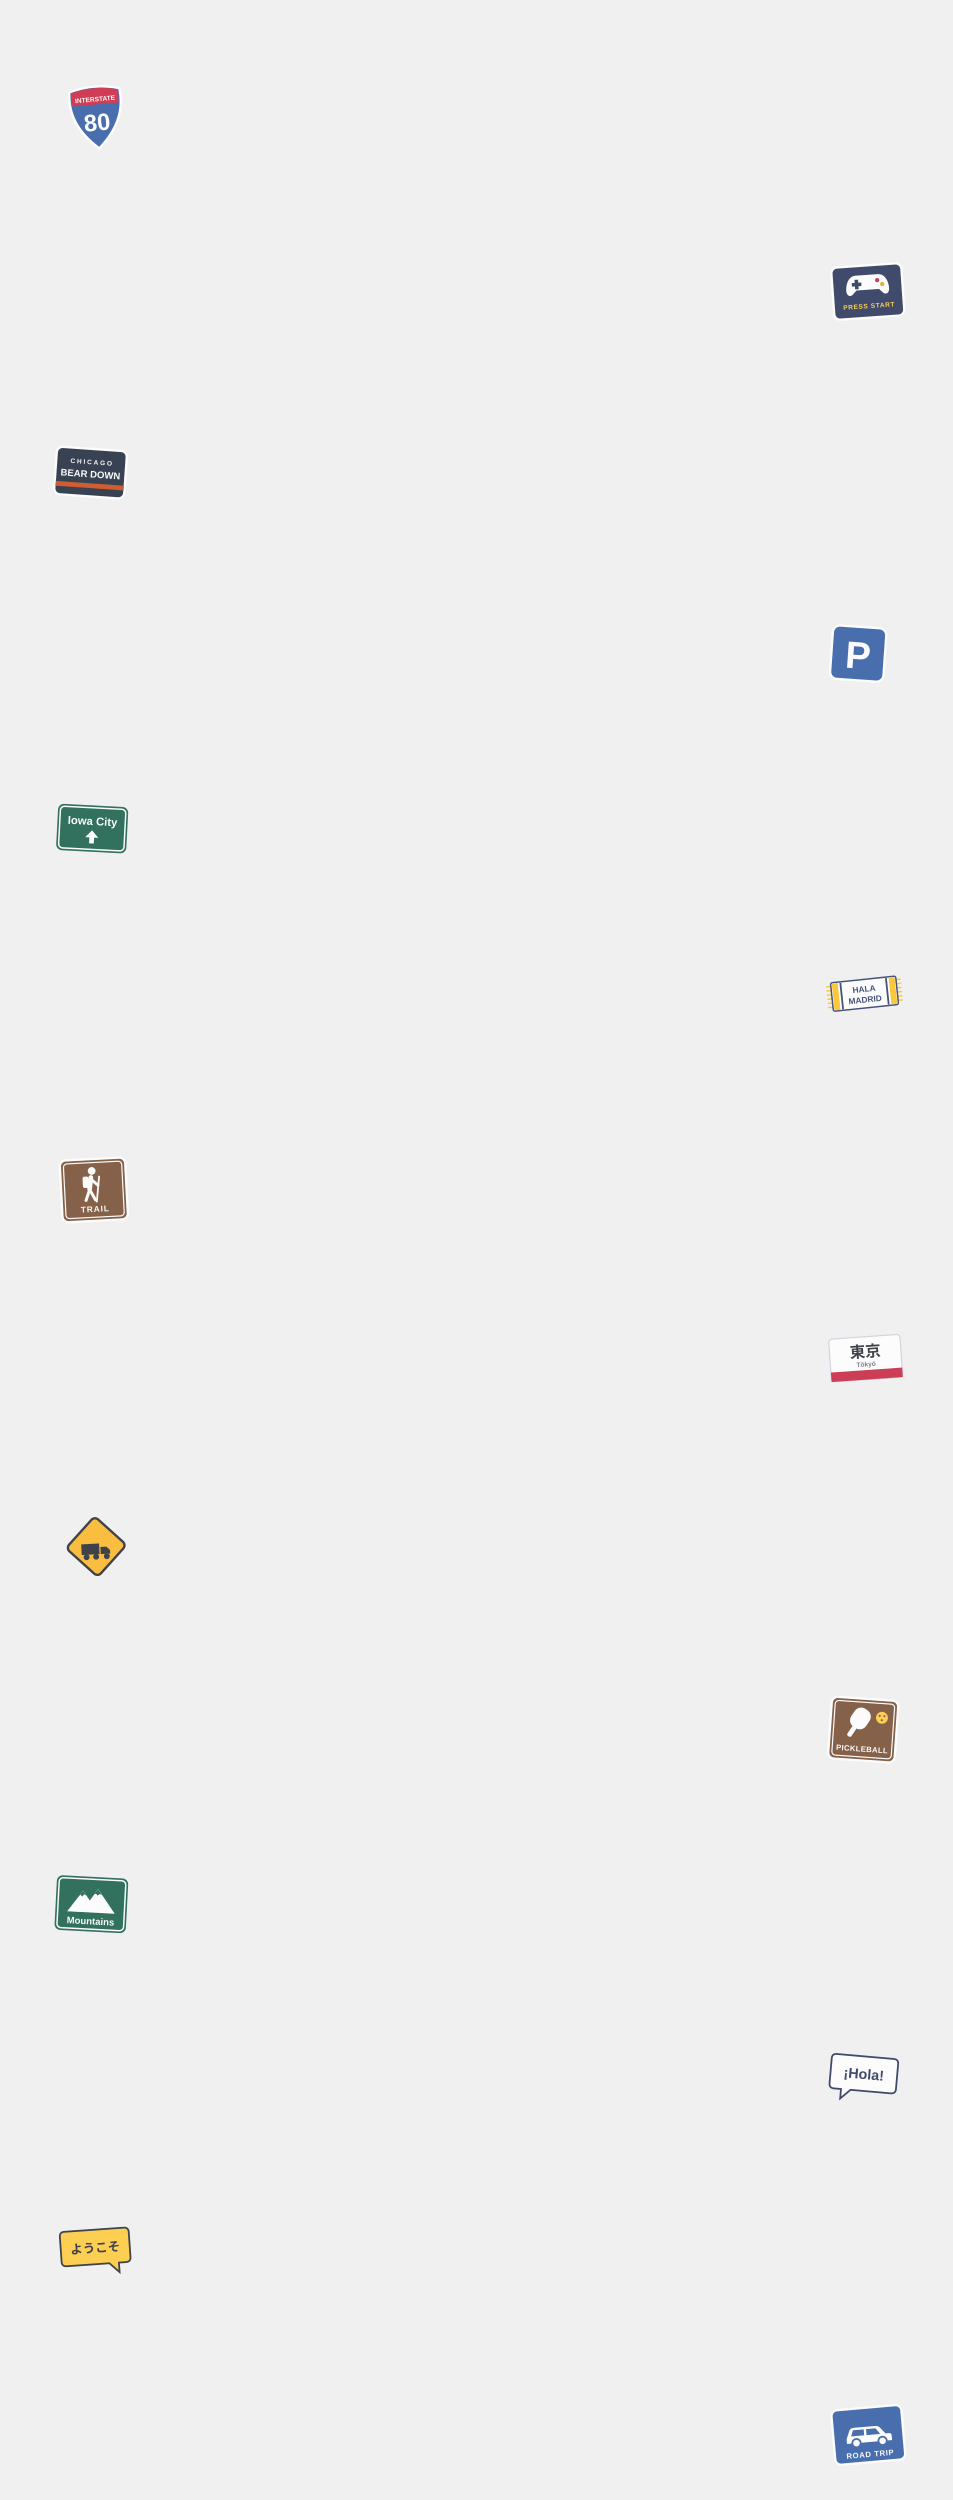
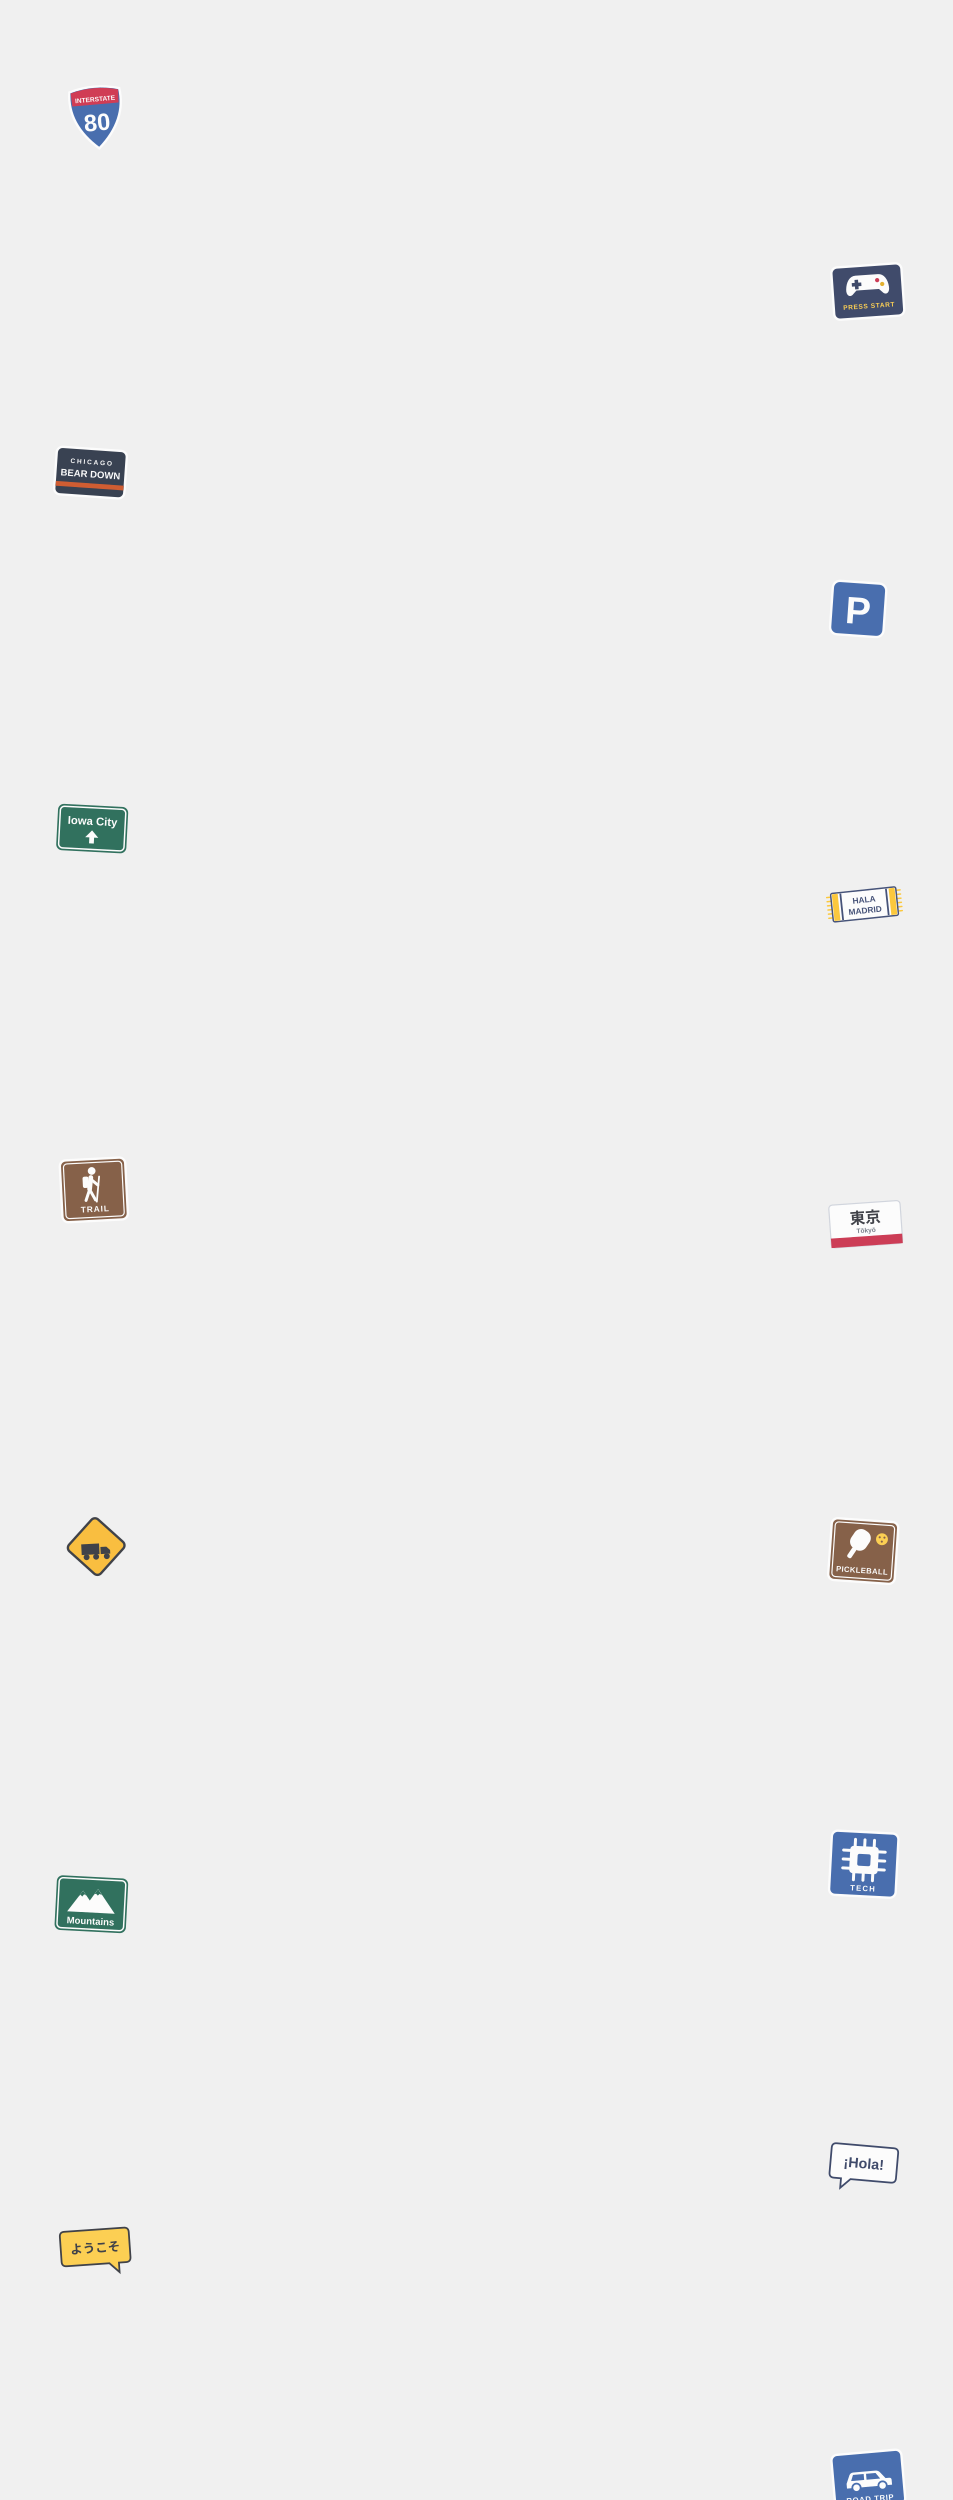
<svg xmlns="http://www.w3.org/2000/svg" viewBox="0 0 1600 4200" width="1600" height="4200">
  <g font-family="Arial, Helvetica, sans-serif" font-weight="700" opacity=".8">
    <g transform="translate(108 150) rotate(-5)">
      <path d="M8 6 Q50 -6 92 6 Q100 60 50 104 Q0 60 8 6Z" fill="#1F4E9E" stroke="#fff" stroke-width="4" />
      <path d="M10 8 Q50 -3 90 8 L89 30 H11Z" fill="#C8102E" />
      <text x="50" y="25" text-anchor="middle" font-size="11" fill="#fff">INTERSTATE</text>
      <text x="50" y="74" text-anchor="middle" font-size="40" fill="#fff">80</text>
    </g>
    <g transform="translate(1396 450) rotate(-4)">
      <rect width="118" height="88" rx="10" fill="#14224A" stroke="#fff" stroke-width="4" />
      <path d="M40 16 H78 C88 16 94 26 95 38 C96 48 90 52 85 48 L78 41 H40 L33 48 C28 52 22 48 23 38 C24 26 30 16 40 16Z" fill="#fff" />
      <path d="M38 23 h6 v5 h5 v6 h-5 v5 h-6 v-5 h-5 v-6 h5Z" fill="#14224A" />
      <circle cx="76" cy="26" r="3.6" fill="#C3102F" />
      <circle cx="84" cy="33" r="3.6" fill="#E0A100" />
      <text x="59" y="72" text-anchor="middle" font-size="11" fill="#FFC72C" letter-spacing="1">PRESS START</text>
    </g>
    <g transform="translate(96 750) rotate(4)">
      <rect width="118" height="80" rx="10" fill="#0B162A" stroke="#fff" stroke-width="4" />
      <rect x="2" y="58" width="114" height="8" fill="#C83803" />
      <text x="59" y="26" text-anchor="middle" font-size="11" fill="#fff" letter-spacing="3">CHICAGO</text>
      <text x="59" y="48" text-anchor="middle" font-size="16" fill="#fff">BEAR DOWN</text>
    </g>
-     <g transform="translate(1400 1050) rotate(4)">
+     <g transform="translate(1400 975) rotate(4)">
      <rect width="90" height="90" rx="12" fill="#1F4E9E" stroke="#fff" stroke-width="4" />
      <text x="45" y="70" text-anchor="middle" font-size="64" fill="#fff">P</text>
    </g>
    <g transform="translate(98 1350) rotate(3)">
      <rect width="118" height="78" rx="10" fill="#01513A" />
      <rect x="4" y="4" width="110" height="70" rx="7" fill="none" stroke="#fff" stroke-width="2.5" />
      <text x="59" y="33" text-anchor="middle" font-size="19" fill="#fff">Iowa City</text>
      <path d="M59 42 l-11 12 h7 v10 h8 v-10 h7Z" fill="#fff" />
    </g>
-     <g transform="translate(1388 1650) rotate(-6)">
+     <g transform="translate(1388 1500) rotate(-6)">
      <path d="M0 8h8M0 15h8M0 22h8M0 29h8M0 36h8M0 43h8M116 8h8M116 15h8M116 22h8M116 29h8M116 36h8M116 43h8" stroke="#FEBE10" stroke-width="2.5" stroke-linecap="round" />
      <rect x="7" y="2" width="110" height="48" rx="3" fill="#fff" stroke="#1C2C5B" stroke-width="2.5" />
      <rect x="9" y="3.5" width="10" height="45" fill="#FEBE10" />
      <rect x="105" y="3.5" width="10" height="45" fill="#FEBE10" />
      <rect x="22" y="3.5" width="3" height="45" fill="#1C2C5B" />
      <rect x="99" y="3.5" width="3" height="45" fill="#1C2C5B" />
      <text x="62" y="23" text-anchor="middle" font-size="14" fill="#1C2C5B">HALA</text>
      <text x="62" y="41" text-anchor="middle" font-size="14" fill="#1C2C5B">MADRID</text>
    </g>
    <g transform="translate(100 1950) rotate(-3)">
      <rect width="110" height="104" rx="10" fill="#6B3D1F" stroke="#fff" stroke-width="4" />
      <rect x="6" y="6" width="98" height="92" rx="6" fill="none" stroke="#fff" stroke-width="2" />
      <circle cx="53" cy="20" r="6.5" fill="#fff" />
      <rect x="37" y="29" width="10" height="19" rx="3" fill="#fff" />
      <g fill="none" stroke="#fff" stroke-linecap="round" stroke-linejoin="round">
        <path d="M51 31 L48 50" stroke-width="8" />
        <path d="M48 51 L41 69 M48 51 L57 69 M51 34 L62 44" stroke-width="5" />
        <path d="M65 30 L59 72" stroke-width="3" />
      </g>
      <text x="55" y="89" text-anchor="middle" font-size="14" fill="#fff" letter-spacing="1.5">TRAIL</text>
    </g>
-     <g transform="translate(1392 2250) rotate(-4)">
+     <g transform="translate(1392 2025) rotate(-4)">
      <rect width="120" height="72" rx="6" fill="#fff" stroke="#C9CED8" stroke-width="2" />
      <rect y="56" width="120" height="16" rx="0" fill="#C3102F" />
      <text x="60" y="34" text-anchor="middle" font-size="26" fill="#14171F" font-family="Hiragino Sans, Hiragino Kaku Gothic ProN, Noto Sans JP, sans-serif">東京</text>
      <text x="60" y="50" text-anchor="middle" font-size="11" fill="#5B6270">Tōkyō</text>
    </g>
    <g transform="translate(108 2550) rotate(-3)">
      <rect x="15" y="15" width="72" height="72" rx="8" transform="rotate(45 51 51)" fill="#FBB214" stroke="#14171F" stroke-width="4" />
      <path d="M26 46 h30 v18 h-30Z M58 52 h10 l6 6 v6 h-16Z" fill="#14171F" />
      <circle cx="34" cy="68" r="5" fill="#14171F" />
      <circle cx="50" cy="68" r="5" fill="#14171F" />
      <circle cx="68" cy="68" r="5" fill="#14171F" />
    </g>
-     <g transform="translate(1398 2850) rotate(4)">
+     <g transform="translate(1398 2550) rotate(4)">
      <rect width="112" height="104" rx="10" fill="#6B3D1F" stroke="#fff" stroke-width="4" />
      <rect x="6" y="6" width="100" height="92" rx="6" fill="none" stroke="#fff" stroke-width="2" />
      <g transform="rotate(30 44 44)" fill="#fff">
        <rect x="29" y="14" width="30" height="36" rx="13" />
        <rect x="40" y="48" width="8" height="20" rx="3" />
      </g>
      <circle cx="86" cy="30" r="10" fill="#FFC72C" />
      <g fill="#6B3D1F">
        <circle cx="82" cy="27" r="1.8" />
        <circle cx="90" cy="27" r="1.8" />
        <circle cx="86" cy="34" r="1.8" />
      </g>
      <text x="56" y="89" text-anchor="middle" font-size="13" fill="#fff" letter-spacing=".5">PICKLEBALL</text>
    </g>
    <g transform="translate(96 3150) rotate(3)">
      <rect width="120" height="92" rx="10" fill="#01513A" />
      <rect x="4" y="4" width="112" height="84" rx="7" fill="none" stroke="#fff" stroke-width="2.5" />
      <path d="M20 60 L45 24 L57 40 L70 20 L100 60Z" fill="#fff" />
      <path d="M38 34 L45 24 L51 32 L47 30 L44 34 L41 31Z M64 29 L70 20 L77 30 L73 28 L70 31 L67 28Z" fill="#01513A" />
      <text x="60" y="80" text-anchor="middle" font-size="16" fill="#fff">Mountains</text>
    </g>
-     <g transform="translate(1398 3450) rotate(5)">
+     <g transform="translate(1398 3075) rotate(3)">
+       <rect width="112" height="108" rx="10" fill="#1F4E9E" stroke="#fff" stroke-width="4" />
+       <g stroke="#fff" stroke-width="5" stroke-linecap="round">
+         <path d="M40 24 V13 M56 24 V13 M72 24 V13 M40 70 V81 M56 70 V81 M72 70 V81 M32 32 H21 M32 47 H21 M32 62 H21 M80 32 H91 M80 47 H91 M80 62 H91" />
+       </g>
+       <rect x="32" y="24" width="48" height="46" rx="6" fill="#fff" />
+       <rect x="45" y="37" width="22" height="20" rx="3" fill="#1F4E9E" />
+       <text x="56" y="99" text-anchor="middle" font-size="13" fill="#fff" letter-spacing="2">TECH</text>
+     </g>
+     <g transform="translate(1398 3600) rotate(5)">
      <path d="M8 0 H104 Q112 0 112 8 V50 Q112 58 104 58 H36 L20 74 V58 H8 Q0 58 0 50 V8 Q0 0 8 0Z" fill="#fff" stroke="#14224A" stroke-width="3" />
      <text x="56" y="38" text-anchor="middle" font-size="24" fill="#14224A">¡Hola!</text>
    </g>
    <g transform="translate(100 3750) rotate(-4)">
      <path d="M8 0 H108 Q116 0 116 8 V50 Q116 58 108 58 H96 V74 L80 58 H8 Q0 58 0 50 V8 Q0 0 8 0Z" fill="#FFC72C" stroke="#14171F" stroke-width="3" />
      <text x="58" y="38" text-anchor="middle" font-size="21" fill="#14171F" font-family="Hiragino Sans, Hiragino Kaku Gothic ProN, Noto Sans JP, sans-serif">ようこそ</text>
    </g>
-     <g transform="translate(1396 4050) rotate(-5)">
+     <g transform="translate(1396 4125) rotate(-5)">
      <rect width="118" height="92" rx="10" fill="#1F4E9E" stroke="#fff" stroke-width="4" />
      <path d="M22 50 L28 36 Q30 32 35 32 H72 Q77 32 80 36 L88 46 H94 Q98 46 98 50 V58 H22Z" fill="#fff" />
      <path d="M34 36 H52 V46 H30Z M56 36 H72 L79 46 H56Z" fill="#1F4E9E" />
      <circle cx="38" cy="58" r="7" fill="#fff" stroke="#1F4E9E" stroke-width="3" />
      <circle cx="82" cy="58" r="7" fill="#fff" stroke="#1F4E9E" stroke-width="3" />
      <text x="59" y="83" text-anchor="middle" font-size="13" fill="#fff" letter-spacing="1">ROAD TRIP</text>
    </g>
  </g>
</svg>
